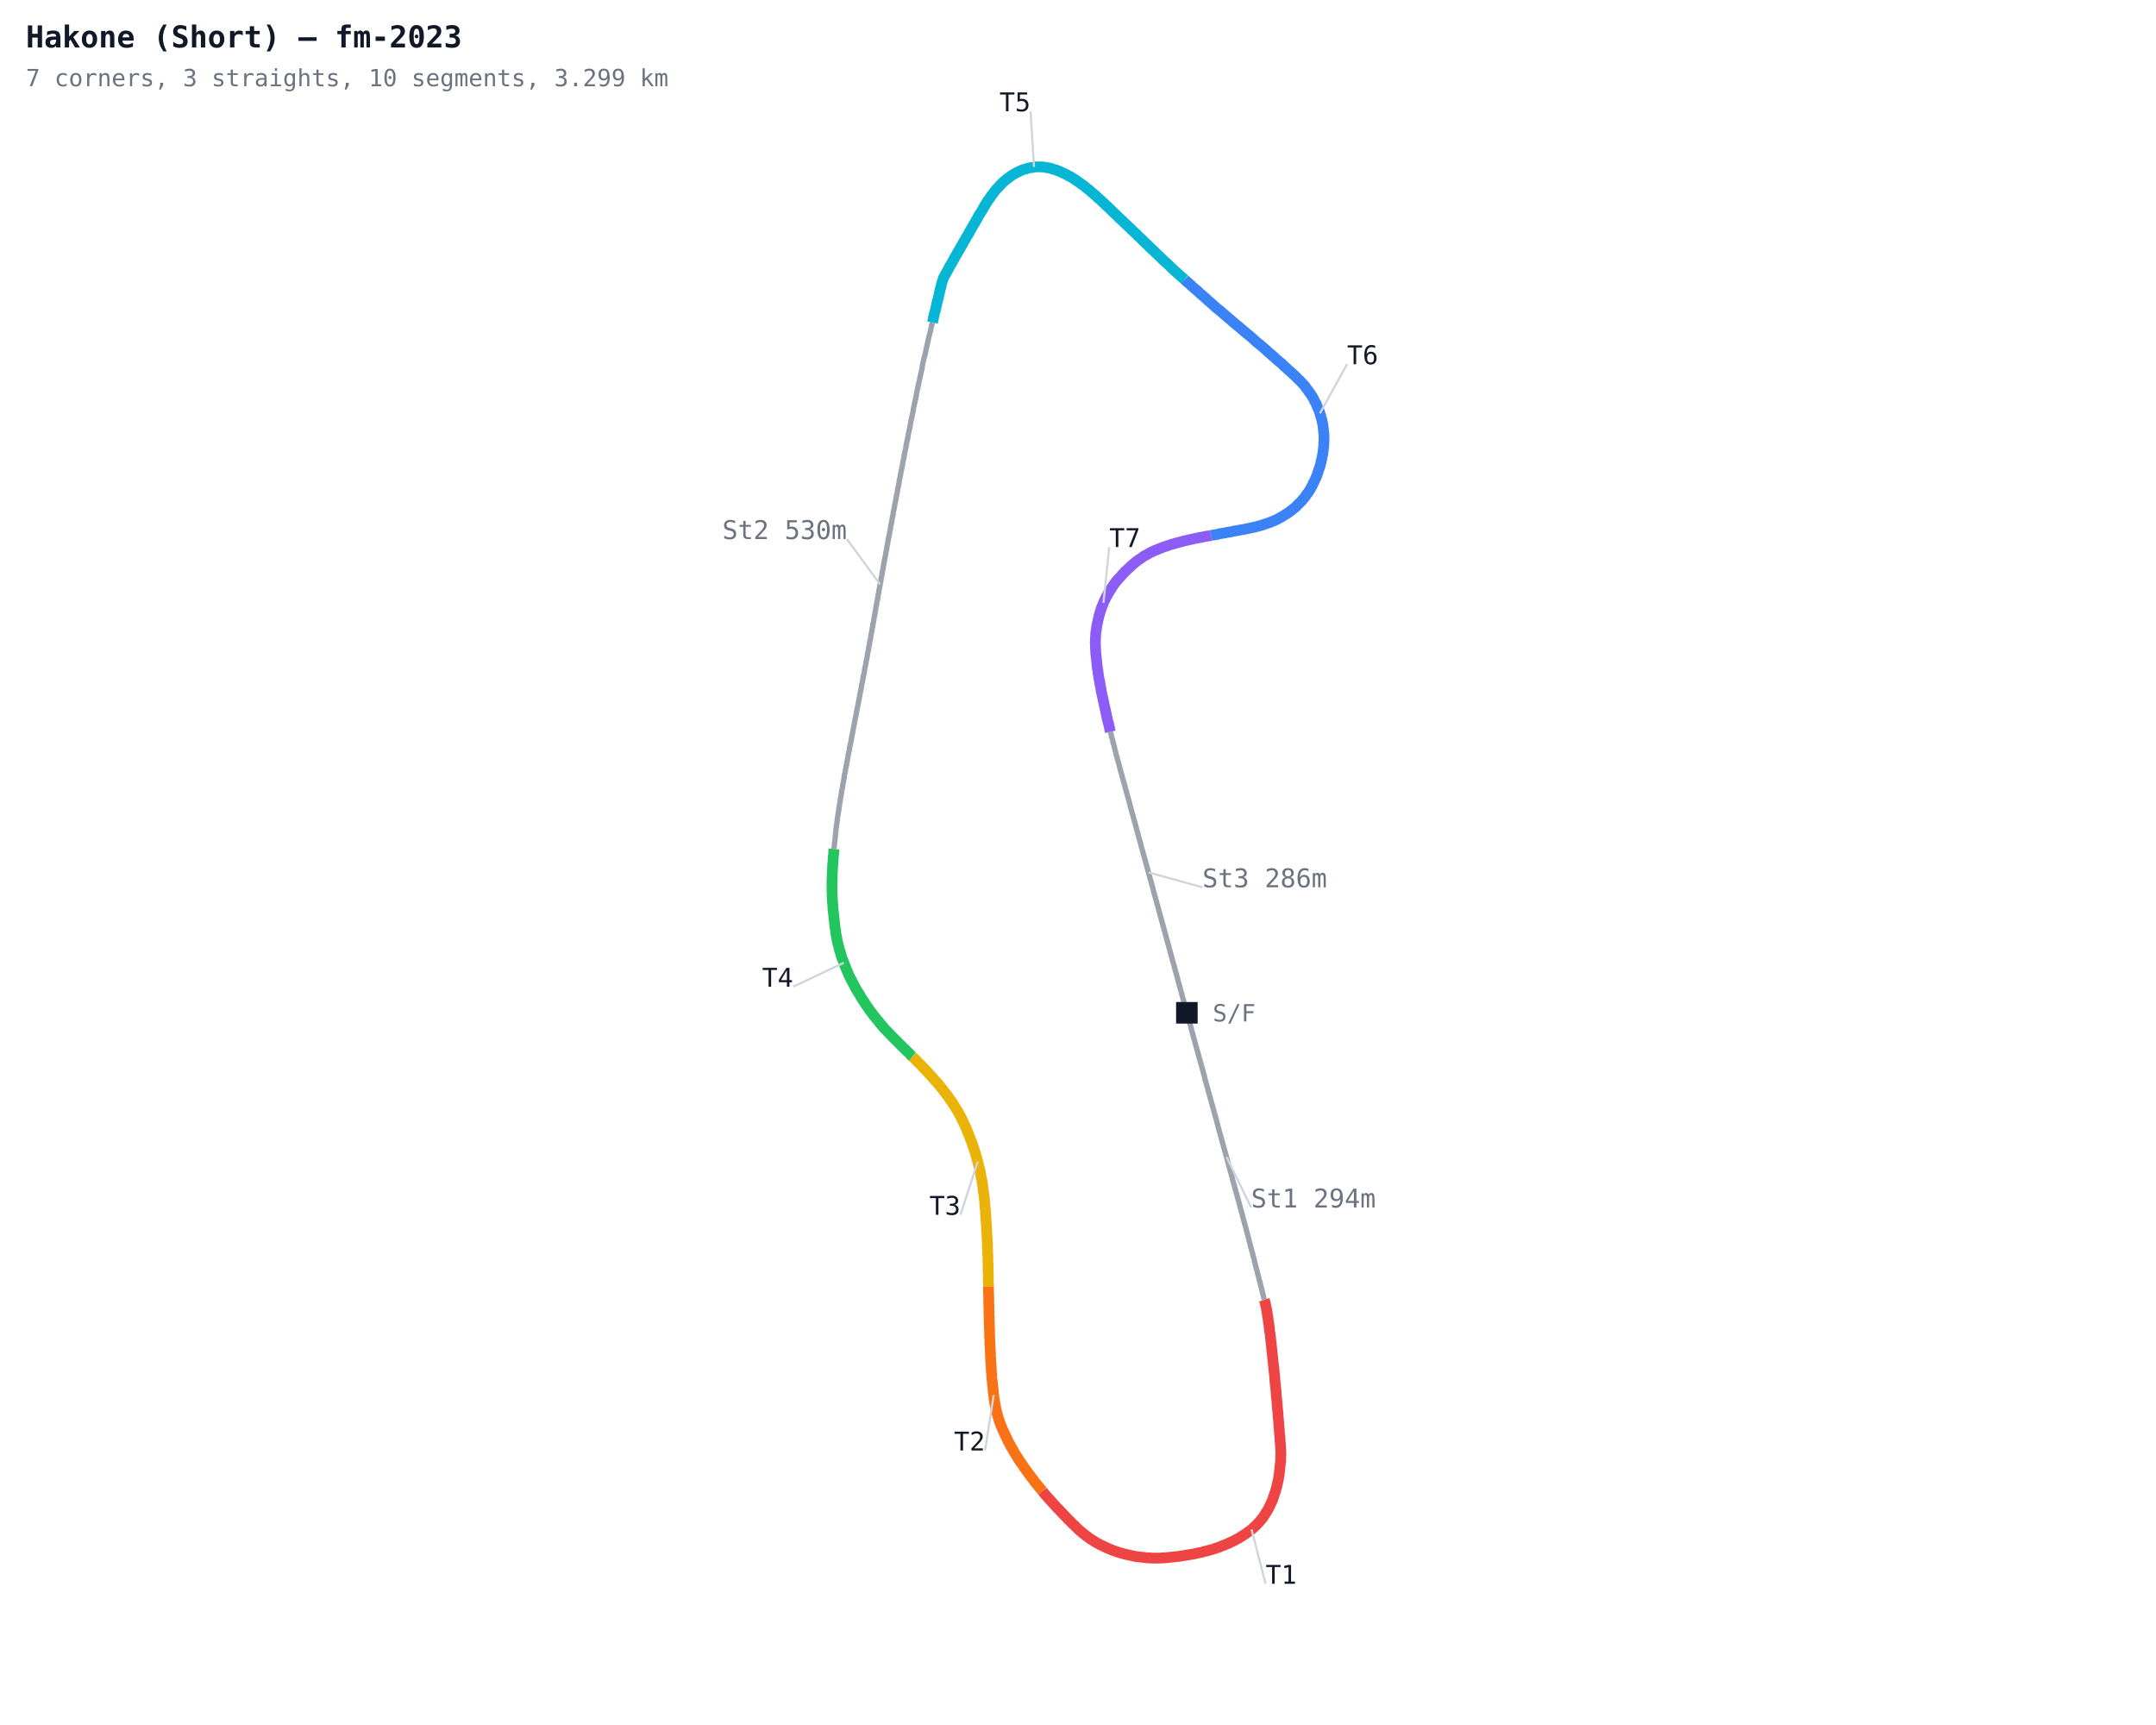
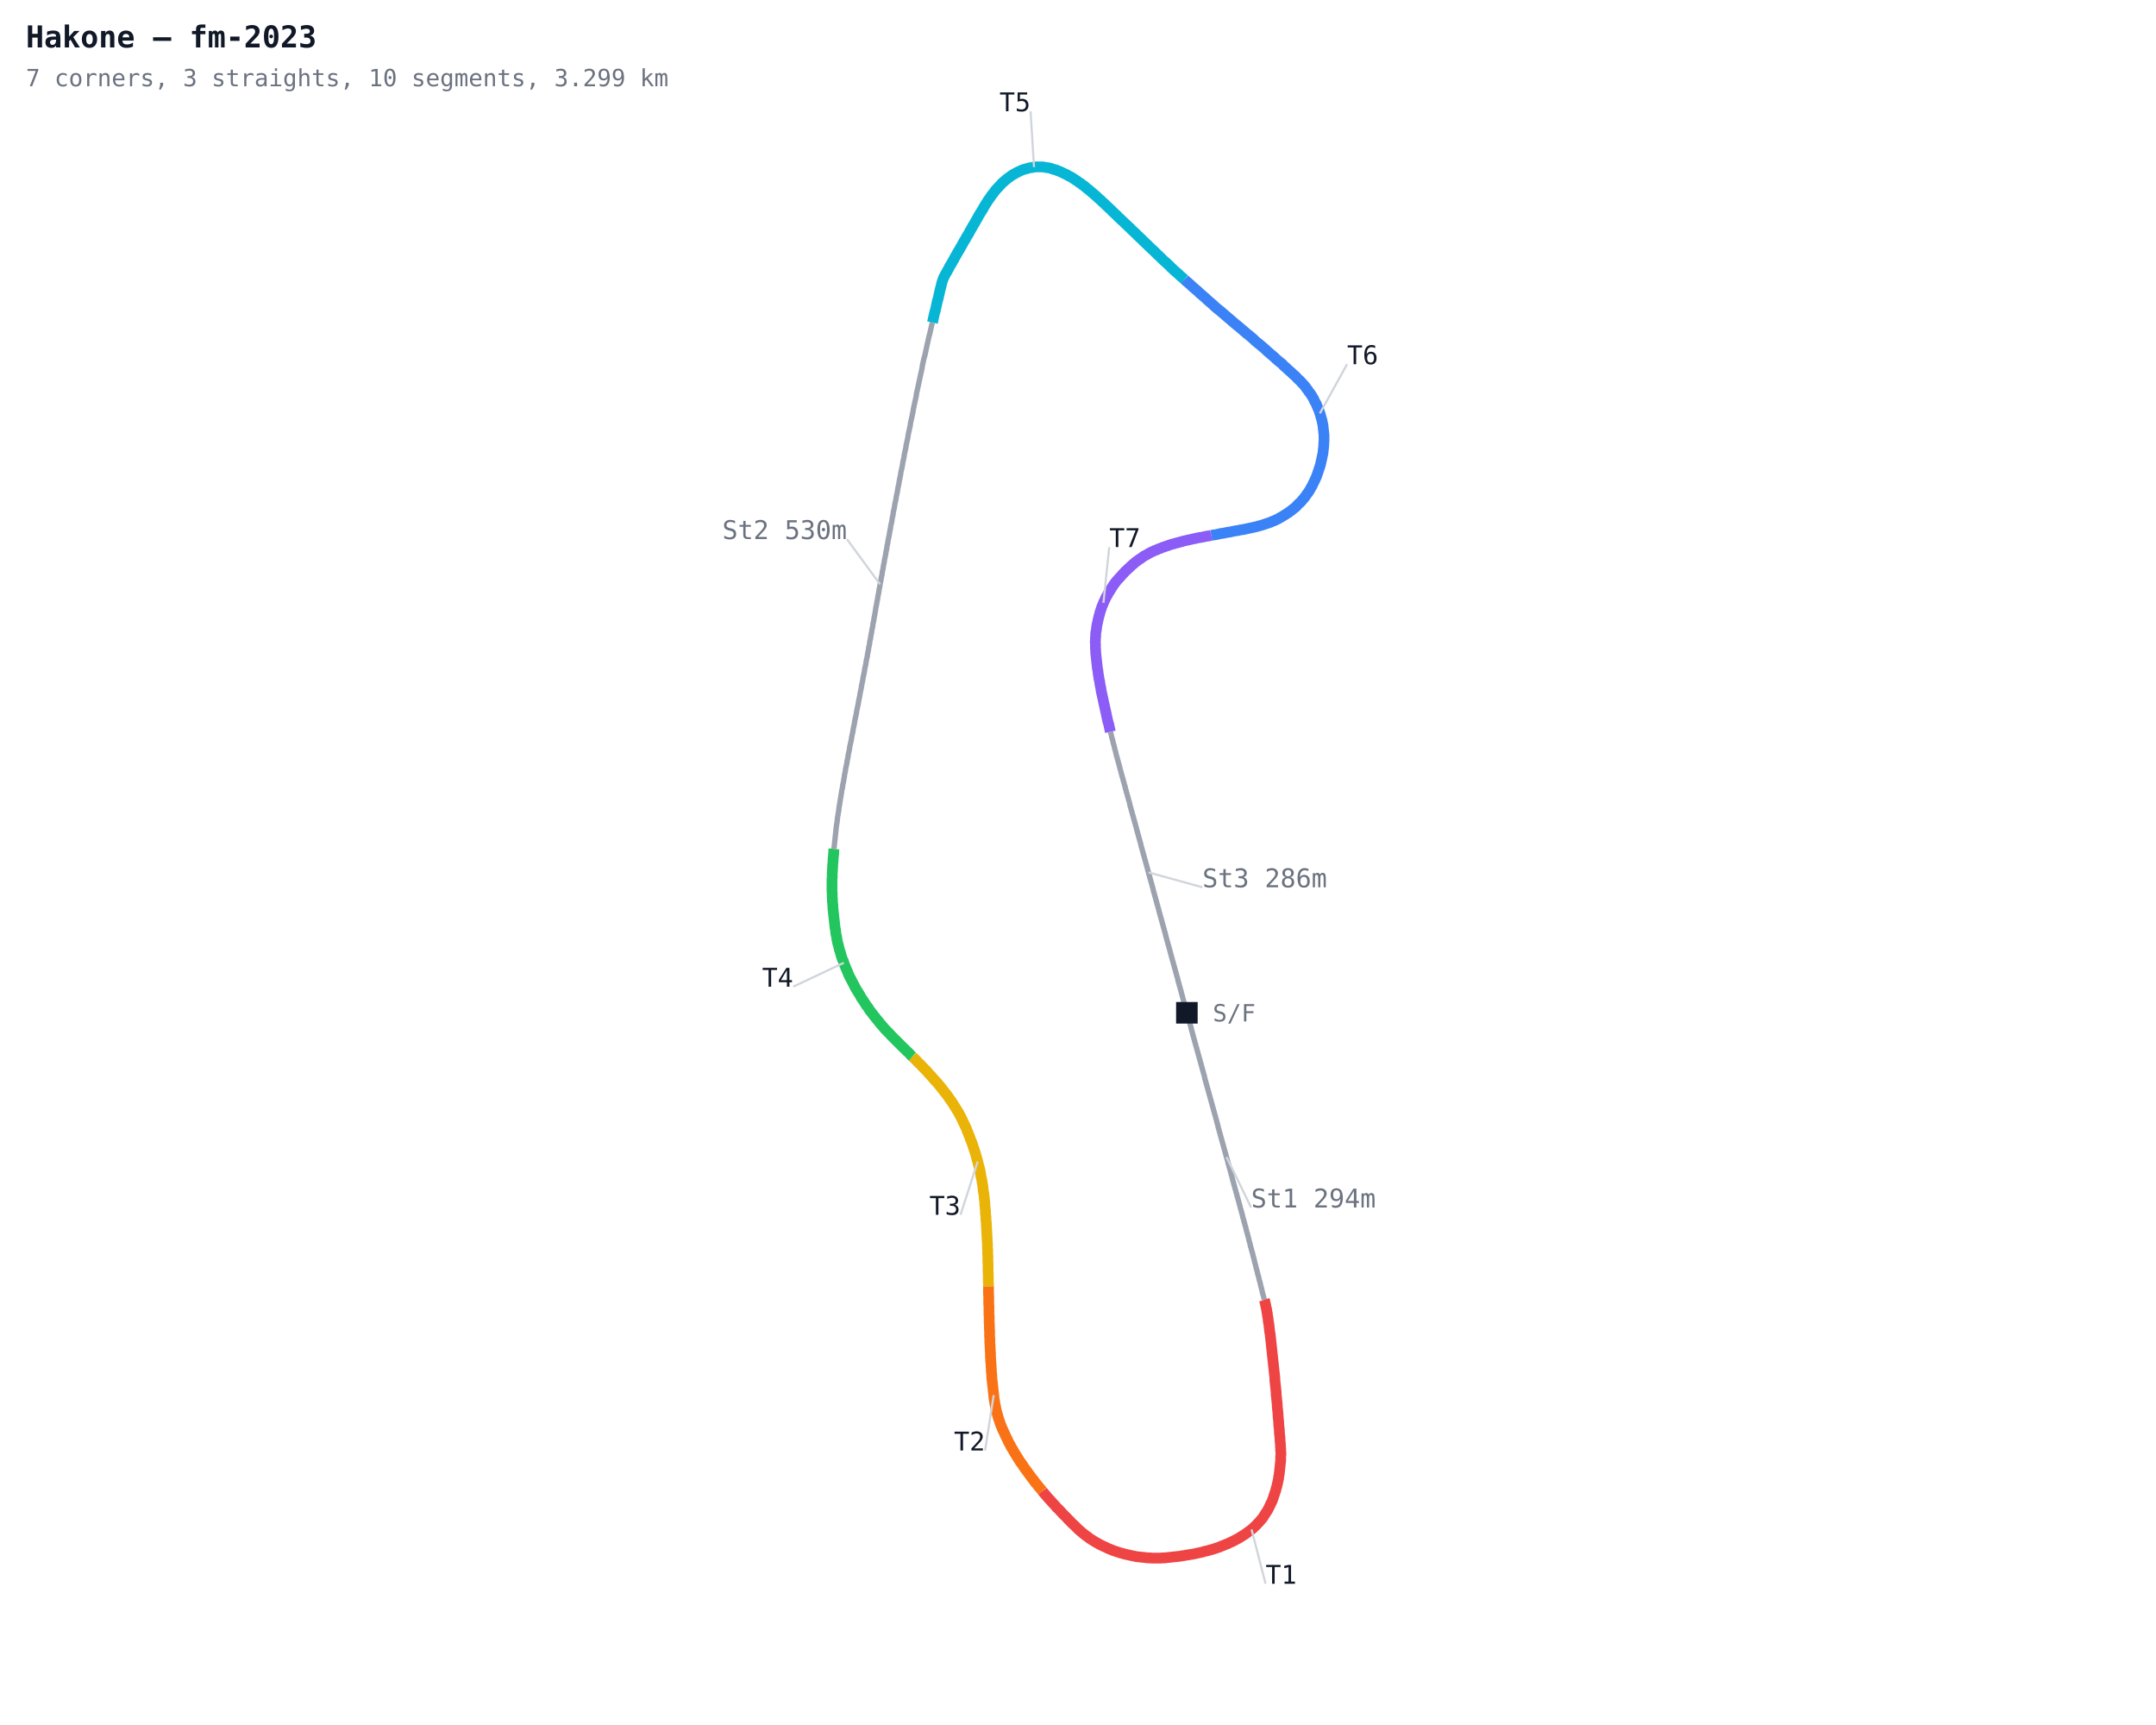
<svg xmlns="http://www.w3.org/2000/svg" width="1000" height="800" viewBox="0 0 1000 800">
  <defs>
    <style>
      .name { font-family: monospace; font-size: 12px; }
      .sector { font-family: monospace; font-size: 12px; fill: #7c3aed; font-weight: bold; }
      .title { font-family: monospace; font-size: 14px; fill: #111827; font-weight: bold; }
      .sub { font-family: monospace; font-size: 11px; fill: #6b7280; }
    </style>
  </defs>
  <rect width="1000" height="800" fill="#ffffff" />
  <polyline fill="none" stroke="#9ca3af" stroke-width="2.5" points="550.5,469.7 550.8,470.6 551.0,471.5 551.3,472.4 551.5,473.3 551.8,474.2 552.0,475.1 552.3,476.0 552.5,476.9 552.7,477.8 553.0,478.7 553.2,479.6 553.5,480.6 553.7,481.5 554.0,482.4 554.2,483.3 554.5,484.2 554.7,485.1 555.0,486.0 555.2,486.9 555.5,487.8 555.7,488.7 556.0,489.6 556.2,490.5 556.5,491.4 556.7,492.3 557.0,493.2 557.2,494.1 557.5,495.0 557.7,495.9 558.0,496.8 558.2,497.7 558.5,498.6 558.7,499.5 558.9,500.5 559.2,501.4 559.4,502.3 559.7,503.2 559.9,504.1 560.2,505.0 560.4,505.9 560.7,506.8 560.9,507.7 561.2,508.6 561.4,509.5 561.7,510.4 561.9,511.3 562.2,512.2 562.4,513.1 562.7,514.0 562.9,514.9 563.2,515.8 563.4,516.7 563.7,517.6 563.9,518.5 564.2,519.4 564.4,520.4 564.7,521.3 564.9,522.2 565.1,523.1 565.4,524.0 565.6,524.9 565.9,525.8 566.1,526.7 566.4,527.6 566.6,528.5 566.9,529.4 567.1,530.3 567.4,531.2 567.6,532.1 567.9,533.0 568.1,533.9 568.4,534.8 568.6,535.7 568.9,536.6 569.1,537.5 569.4,538.4 569.6,539.4 569.9,540.3 570.1,541.2 570.4,542.1 570.6,543.0 570.9,543.9 571.1,544.8 571.4,545.7 571.6,546.6 571.8,547.5 572.1,548.4 572.3,549.3 572.6,550.2 572.8,551.1 573.1,552.0 573.3,552.9 573.6,553.8 573.8,554.7 574.1,555.6 574.3,556.5 574.6,557.4 574.8,558.3 575.1,559.3 575.3,560.2 575.6,561.1 575.8,562.0 576.1,562.9 576.3,563.8 576.5,564.7 576.8,565.6 577.0,566.5 577.3,567.4 577.5,568.3 577.8,569.2 578.0,570.1 578.2,571.0 578.5,571.9 578.7,572.8 579.0,573.8 579.2,574.7 579.4,575.6 579.7,576.5 579.9,577.4 580.1,578.3 580.4,579.2 580.6,580.1 580.9,581.0 581.1,581.9 581.3,582.8 581.6,583.7 581.8,584.6 582.0,585.6 582.3,586.5 582.5,587.4 582.7,588.3 583.0,589.2 583.2,590.1 583.4,591.0 583.7,591.9 583.9,592.8 584.1,593.7 584.4,594.6 584.6,595.5 584.8,596.5 585.1,597.4 585.3,598.3 585.5,599.2 585.7,600.1 586.0,601.0 586.2,601.9 586.4,602.8" />
  <polyline fill="none" stroke="#ef4444" stroke-width="5" points="586.4,602.8 586.7,603.7 586.9,604.6 587.1,605.6 587.3,606.5 587.5,607.4 587.6,608.3 587.8,609.2 587.9,610.2 588.1,611.1 588.2,612.0 588.3,613.0 588.5,613.9 588.6,614.8 588.7,615.7 588.8,616.7 588.9,617.6 589.1,618.5 589.2,619.5 589.3,620.4 589.4,621.3 589.5,622.3 589.6,623.2 589.7,624.1 589.8,625.1 589.9,626.0 590.0,626.9 590.1,627.9 590.2,628.8 590.3,629.7 590.4,630.7 590.5,631.6 590.6,632.5 590.7,633.5 590.8,634.4 590.9,635.3 591.0,636.3 591.1,637.2 591.2,638.1 591.3,639.1 591.3,640.0 591.4,640.9 591.5,641.9 591.6,642.8 591.7,643.7 591.8,644.7 591.9,645.6 591.9,646.5 592.0,647.5 592.1,648.4 592.2,649.3 592.3,650.3 592.4,651.2 592.4,652.1 592.5,653.1 592.6,654.0 592.7,654.9 592.8,655.9 592.8,656.8 592.9,657.7 593.0,658.7 593.1,659.6 593.1,660.5 593.2,661.5 593.3,662.4 593.4,663.4 593.4,664.3 593.5,665.2 593.6,666.2 593.7,667.1 593.7,668.0 593.8,669.0 593.9,669.9 593.9,670.8 594.0,671.8 594.0,672.7 594.1,673.6 594.1,674.6 594.0,675.5 594.0,676.5 594.0,677.4 593.9,678.3 593.8,679.3 593.7,680.2 593.6,681.1 593.5,682.1 593.4,683.0 593.3,683.9 593.1,684.8 593.0,685.8 592.8,686.7 592.6,687.6 592.4,688.5 592.2,689.4 591.9,690.3 591.7,691.3 591.4,692.1 591.1,693.0 590.8,693.9 590.5,694.8 590.2,695.7 589.8,696.6 589.4,697.4 589.0,698.3 588.6,699.1 588.2,699.9 587.7,700.8 587.2,701.5 586.7,702.3 586.2,703.1 585.7,703.9 585.1,704.6 584.5,705.3 583.9,706.0 583.2,706.7 582.6,707.4 581.9,708.0 581.2,708.7 580.5,709.3 579.7,709.9 579.0,710.4 578.2,711.0 577.5,711.5 576.7,712.0 575.9,712.5 575.1,713.0 574.3,713.5 573.5,713.9 572.6,714.4 571.8,714.8 570.9,715.2 570.1,715.6 569.2,716.0 568.4,716.3 567.5,716.7 566.6,717.0 565.8,717.4 564.9,717.7 564.0,718.0 563.1,718.3 562.2,718.6 561.3,718.8 560.4,719.1 559.5,719.3 558.6,719.5 557.7,719.8 556.8,720.0 555.8,720.2 554.9,720.4 554.0,720.6 553.1,720.8 552.2,720.9 551.2,721.1 550.3,721.2 549.4,721.4 548.5,721.5 547.5,721.7 546.6,721.8 545.7,721.9 544.7,722.0 543.8,722.1 542.9,722.2 541.9,722.3 541.0,722.4 540.1,722.5 539.1,722.5 538.2,722.6 537.3,722.6 536.3,722.6 535.4,722.6 534.4,722.6 533.5,722.5 532.6,722.5 531.6,722.4 530.7,722.3 529.8,722.2 528.8,722.1 527.9,722.0 527.0,721.9 526.1,721.7 525.1,721.5 524.2,721.3 523.3,721.1 522.4,720.9 521.5,720.7 520.6,720.4 519.7,720.2 518.8,719.9 517.9,719.6 517.0,719.3 516.1,719.0 515.2,718.6 514.4,718.3 513.5,717.9 512.7,717.5 511.8,717.1 511.0,716.7 510.1,716.3 509.3,715.8 508.5,715.4 507.7,714.9 506.9,714.4 506.1,713.9 505.3,713.4 504.6,712.8 503.8,712.3 503.1,711.7 502.3,711.1 501.6,710.5 500.9,709.9 500.2,709.3 499.5,708.6 498.9,708.0 498.2,707.3 497.5,706.7 496.8,706.0 496.2,705.3 495.5,704.7 494.9,704.0 494.2,703.3 493.6,702.7 492.9,702.0 492.3,701.3 491.6,700.6 491.0,699.9 490.3,699.3 489.7,698.6 489.1,697.9 488.4,697.2 487.8,696.5 487.2,695.8 486.5,695.1 485.9,694.4 485.3,693.7 484.7,693.0 484.1,692.3 483.5,691.5" />
  <polyline fill="none" stroke="#f97316" stroke-width="5" points="483.5,691.5 482.9,690.8 482.3,690.1 481.7,689.4 481.1,688.6 480.5,687.9 479.9,687.2 479.4,686.4 478.8,685.7 478.2,684.9 477.7,684.2 477.1,683.4 476.6,682.7 476.0,681.9 475.5,681.2 474.9,680.4 474.4,679.6 473.9,678.8 473.3,678.1 472.8,677.3 472.3,676.5 471.8,675.7 471.3,674.9 470.8,674.1 470.3,673.3 469.9,672.5 469.4,671.7 468.9,670.9 468.5,670.0 468.0,669.2 467.6,668.4 467.2,667.5 466.8,666.7 466.4,665.9 466.0,665.0 465.6,664.1 465.2,663.3 464.8,662.4 464.5,661.6 464.1,660.7 463.8,659.8 463.5,658.9 463.2,658.0 462.9,657.1 462.7,656.2 462.4,655.3 462.2,654.4 461.9,653.5 461.8,652.6 461.6,651.7 461.4,650.8 461.3,649.8 461.1,648.9 461.0,648.0 460.9,647.0 460.8,646.1 460.7,645.2 460.6,644.2 460.5,643.3 460.4,642.4 460.3,641.4 460.2,640.5 460.1,639.6 460.0,638.6 460.0,637.7 459.9,636.8 459.8,635.8 459.8,634.9 459.7,634.0 459.7,633.0 459.6,632.1 459.5,631.2 459.5,630.2 459.4,629.3 459.4,628.3 459.4,627.4 459.3,626.5 459.3,625.5 459.2,624.6 459.2,623.7 459.1,622.7 459.1,621.8 459.1,620.8 459.0,619.9 459.0,619.0 459.0,618.0 459.0,617.1 458.9,616.2 458.9,615.2 458.9,614.3 458.8,613.3 458.8,612.4 458.8,611.5 458.8,610.5 458.7,609.6 458.7,608.7 458.7,607.7 458.7,606.8 458.7,605.8 458.6,604.9 458.6,604.0 458.6,603.0 458.6,602.1 458.6,601.2 458.5,600.2 458.5,599.3 458.5,598.3 458.5,597.4 458.5,596.5" />
  <polyline fill="none" stroke="#eab308" stroke-width="5" points="458.5,596.5 458.5,595.5 458.4,594.6 458.4,593.7 458.4,592.7 458.4,591.8 458.4,590.8 458.3,589.9 458.3,589.0 458.3,588.0 458.3,587.1 458.3,586.2 458.2,585.2 458.2,584.3 458.2,583.3 458.2,582.4 458.1,581.5 458.1,580.5 458.1,579.6 458.0,578.7 458.0,577.7 458.0,576.8 457.9,575.8 457.9,574.9 457.8,574.0 457.8,573.0 457.7,572.1 457.7,571.2 457.6,570.2 457.6,569.3 457.5,568.3 457.5,567.4 457.4,566.5 457.3,565.5 457.3,564.6 457.2,563.7 457.1,562.7 457.1,561.8 457.0,560.9 456.9,559.9 456.8,559.0 456.8,558.1 456.7,557.1 456.6,556.2 456.5,555.3 456.4,554.3 456.3,553.4 456.1,552.5 456.0,551.5 455.9,550.6 455.8,549.7 455.6,548.8 455.5,547.8 455.3,546.9 455.1,546.0 454.9,545.1 454.8,544.1 454.6,543.2 454.4,542.3 454.2,541.4 453.9,540.5 453.7,539.6 453.5,538.7 453.2,537.8 453.0,536.9 452.7,536.0 452.5,535.1 452.2,534.2 451.9,533.3 451.6,532.4 451.3,531.5 451.0,530.6 450.7,529.7 450.3,528.8 450.0,528.0 449.7,527.1 449.3,526.2 449.0,525.3 448.6,524.5 448.3,523.6 447.9,522.7 447.5,521.9 447.1,521.0 446.7,520.2 446.3,519.3 445.9,518.5 445.5,517.7 445.0,516.8 444.6,516.0 444.1,515.2 443.6,514.4 443.1,513.6 442.6,512.8 442.1,512.0 441.6,511.2 441.1,510.5 440.5,509.7 440.0,508.9 439.5,508.2 438.9,507.4 438.3,506.7 437.7,505.9 437.2,505.2 436.6,504.5 436.0,503.7 435.4,503.0 434.8,502.3 434.2,501.6 433.5,500.9 432.9,500.2 432.3,499.5 431.7,498.8 431.0,498.1 430.4,497.4 429.8,496.7 429.1,496.0 428.5,495.4 427.8,494.7 427.2,494.0 426.5,493.3 425.8,492.7 425.2,492.0 424.5,491.3 423.9,490.7 423.2,490.0" />
  <polyline fill="none" stroke="#22c55e" stroke-width="5" points="423.2,490.0 422.5,489.4 421.9,488.7 421.2,488.0 420.5,487.4 419.9,486.7 419.2,486.1 418.5,485.4 417.9,484.8 417.2,484.1 416.5,483.4 415.9,482.8 415.2,482.1 414.5,481.4 413.9,480.8 413.2,480.1 412.6,479.4 411.9,478.7 411.3,478.1 410.6,477.4 410.0,476.7 409.4,476.0 408.8,475.3 408.2,474.6 407.6,473.8 407.0,473.1 406.4,472.4 405.8,471.6 405.2,470.9 404.7,470.2 404.1,469.4 403.5,468.7 403.0,467.9 402.5,467.1 401.9,466.4 401.4,465.6 400.9,464.8 400.4,464.0 399.8,463.2 399.3,462.4 398.9,461.6 398.4,460.8 397.9,460.0 397.4,459.2 396.9,458.4 396.5,457.6 396.1,456.8 395.6,455.9 395.2,455.1 394.8,454.3 394.3,453.4 393.9,452.6 393.5,451.7 393.2,450.9 392.8,450.0 392.4,449.1 392.1,448.3 391.7,447.4 391.4,446.5 391.1,445.6 390.7,444.8 390.4,443.9 390.1,443.0 389.9,442.1 389.6,441.2 389.3,440.3 389.1,439.4 388.9,438.5 388.6,437.6 388.4,436.6 388.2,435.7 388.1,434.8 387.9,433.9 387.7,433.0 387.6,432.0 387.5,431.1 387.3,430.2 387.2,429.2 387.1,428.3 387.0,427.4 386.9,426.5 386.8,425.5 386.7,424.6 386.6,423.7 386.5,422.7 386.4,421.8 386.3,420.9 386.3,419.9 386.2,419.0 386.1,418.1 386.1,417.1 386.0,416.2 386.0,415.2 386.0,414.3 385.9,413.4 385.9,412.4 385.9,411.5 385.9,410.6 385.9,409.6 385.9,408.7 385.9,407.7 386.0,406.8 386.0,405.9 386.0,404.9 386.1,404.0 386.1,403.1 386.2,402.1 386.2,401.2 386.3,400.3 386.4,399.3 386.4,398.4 386.5,397.5 386.6,396.5 386.7,395.6 386.7,394.7 386.8,393.7" />
  <polyline fill="none" stroke="#9ca3af" stroke-width="2.5" points="386.8,393.7 386.9,392.8 387.0,391.9 387.1,390.9 387.2,390.0 387.3,389.1 387.4,388.1 387.5,387.2 387.6,386.3 387.7,385.3 387.8,384.4 387.9,383.5 388.0,382.6 388.2,381.6 388.3,380.7 388.4,379.8 388.5,378.8 388.7,377.9 388.8,377.0 389.0,376.1 389.1,375.1 389.2,374.2 389.4,373.3 389.5,372.4 389.7,371.4 389.8,370.5 390.0,369.6 390.1,368.7 390.3,367.7 390.4,366.8 390.6,365.9 390.8,365.0 390.9,364.0 391.1,363.1 391.3,362.2 391.4,361.3 391.6,360.4 391.7,359.4 391.9,358.5 392.1,357.6 392.2,356.7 392.4,355.7 392.6,354.8 392.8,353.9 392.9,353.0 393.1,352.1 393.3,351.1 393.4,350.2 393.6,349.3 393.8,348.4 394.0,347.5 394.1,346.5 394.3,345.6 394.5,344.7 394.7,343.8 394.9,342.9 395.0,341.9 395.2,341.0 395.4,340.1 395.6,339.2 395.7,338.3 395.9,337.3 396.1,336.4 396.3,335.5 396.4,334.6 396.6,333.7 396.8,332.7 397.0,331.8 397.2,330.9 397.3,330.0 397.5,329.1 397.7,328.1 397.9,327.2 398.1,326.3 398.2,325.4 398.4,324.5 398.6,323.5 398.8,322.6 398.9,321.7 399.1,320.8 399.3,319.8 399.5,318.9 399.6,318.0 399.8,317.1 400.0,316.2 400.2,315.2 400.3,314.3 400.5,313.4 400.7,312.5 400.9,311.6 401.0,310.6 401.2,309.7 401.4,308.8 401.6,307.9 401.7,307.0 401.9,306.0 402.1,305.1 402.3,304.2 402.4,303.3 402.6,302.3 402.8,301.4 402.9,300.5 403.1,299.6 403.3,298.7 403.4,297.7 403.6,296.8 403.8,295.9 403.9,295.0 404.1,294.0 404.3,293.1 404.4,292.2 404.6,291.3 404.8,290.4 404.9,289.4 405.1,288.5 405.3,287.6 405.4,286.7 405.6,285.7 405.8,284.8 405.9,283.9 406.1,283.0 406.2,282.0 406.4,281.1 406.6,280.2 406.7,279.3 406.9,278.4 407.1,277.4 407.2,276.5 407.4,275.6 407.6,274.7 407.7,273.7 407.9,272.8 408.1,271.9 408.2,271.0 408.4,270.0 408.6,269.1 408.7,268.2 408.9,267.3 409.1,266.4 409.2,265.4 409.4,264.5 409.6,263.6 409.7,262.7 409.9,261.7 410.1,260.8 410.2,259.9 410.4,259.0 410.6,258.0 410.8,257.1 410.9,256.2 411.1,255.3 411.3,254.4 411.4,253.4 411.6,252.5 411.8,251.6 411.9,250.7 412.1,249.7 412.3,248.8 412.5,247.9 412.6,247.0 412.8,246.1 413.0,245.1 413.1,244.2 413.3,243.3 413.5,242.4 413.7,241.4 413.8,240.5 414.0,239.6 414.2,238.7 414.3,237.8 414.5,236.8 414.7,235.9 414.9,235.0 415.0,234.1 415.2,233.1 415.4,232.2 415.6,231.3 415.7,230.4 415.9,229.5 416.1,228.5 416.3,227.6 416.4,226.7 416.6,225.8 416.8,224.9 417.0,223.9 417.1,223.0 417.3,222.1 417.5,221.2 417.7,220.2 417.8,219.3 418.0,218.4 418.2,217.5 418.4,216.6 418.6,215.6 418.7,214.7 418.9,213.8 419.1,212.9 419.3,212.0 419.4,211.0 419.6,210.1 419.8,209.2 420.0,208.3 420.2,207.4 420.3,206.4 420.5,205.5 420.7,204.6 420.9,203.7 421.1,202.8 421.2,201.8 421.4,200.9 421.6,200.0 421.8,199.1 422.0,198.2 422.2,197.2 422.3,196.3 422.5,195.4 422.7,194.5 422.9,193.6 423.1,192.6 423.3,191.7 423.5,190.8 423.6,189.9 423.8,189.0 424.0,188.0 424.2,187.1 424.4,186.2 424.6,185.3 424.8,184.4 425.0,183.4 425.1,182.5 425.3,181.6 425.5,180.7 425.7,179.8 425.9,178.9 426.1,177.9 426.3,177.0 426.5,176.1 426.7,175.2 426.9,174.3 427.1,173.3 427.3,172.4 427.5,171.5 427.7,170.6 427.8,169.7 428.0,168.8 428.2,167.8 428.4,166.9 428.6,166.0 428.9,165.1 429.1,164.2 429.3,163.3 429.5,162.3 429.7,161.4 429.9,160.5 430.1,159.6 430.3,158.7 430.5,157.8 430.7,156.9 430.9,156.0 431.2,155.0 431.4,154.1 431.6,153.2 431.8,152.3 432.0,151.4 432.2,150.5 432.5,149.6" />
  <polyline fill="none" stroke="#06b6d4" stroke-width="5" points="432.5,149.6 432.7,148.7 432.9,147.7 433.1,146.8 433.3,145.9 433.5,145.0 433.8,144.1 434.0,143.2 434.2,142.3 434.4,141.4 434.6,140.4 434.8,139.5 435.1,138.6 435.3,137.7 435.5,136.8 435.7,135.9 435.9,135.0 436.1,134.1 436.4,133.1 436.6,132.2 436.8,131.3 437.1,130.4 437.4,129.5 437.7,128.7 438.2,127.8 438.6,127.0 439.1,126.2 439.5,125.4 440.0,124.6 440.4,123.7 440.9,122.9 441.4,122.1 441.8,121.3 442.3,120.5 442.7,119.7 443.2,118.8 443.7,118.0 444.1,117.2 444.6,116.4 445.1,115.6 445.5,114.8 446.0,114.0 446.5,113.1 446.9,112.3 447.4,111.5 447.9,110.7 448.3,109.9 448.8,109.1 449.3,108.3 449.7,107.5 450.2,106.6 450.7,105.8 451.1,105.0 451.6,104.2 452.1,103.4 452.5,102.6 453.0,101.8 453.5,100.9 453.9,100.1 454.4,99.3 454.9,98.5 455.4,97.7 455.9,96.9 456.3,96.1 456.8,95.3 457.3,94.5 457.8,93.7 458.3,92.9 458.9,92.1 459.4,91.4 459.9,90.6 460.5,89.9 461.1,89.1 461.6,88.4 462.2,87.7 462.9,87.0 463.5,86.3 464.2,85.6 464.8,84.9 465.5,84.3 466.2,83.7 466.9,83.1 467.7,82.5 468.4,82.0 469.2,81.4 470.0,80.9 470.8,80.5 471.6,80.0 472.5,79.6 473.3,79.2 474.2,78.8 475.1,78.5 476.0,78.3 476.9,78.0 477.8,77.8 478.7,77.7 479.6,77.5 480.6,77.4 481.5,77.4 482.4,77.4 483.4,77.4 484.3,77.5 485.2,77.7 486.2,77.8 487.1,78.0 488.0,78.3 488.9,78.6 489.8,78.8 490.7,79.2 491.5,79.5 492.4,79.9 493.2,80.3 494.1,80.7 494.9,81.1 495.7,81.6 496.6,82.0 497.4,82.5 498.2,83.0 498.9,83.5 499.7,84.0 500.5,84.6 501.3,85.1 502.0,85.7 502.8,86.2 503.5,86.8 504.2,87.4 505.0,88.0 505.7,88.6 506.4,89.2 507.1,89.8 507.8,90.4 508.5,91.0 509.2,91.7 509.9,92.3 510.6,92.9 511.3,93.6 512.0,94.2 512.6,94.8 513.3,95.5 514.0,96.1 514.7,96.8 515.4,97.4 516.0,98.1 516.7,98.7 517.4,99.4 518.1,100.0 518.7,100.7 519.4,101.3 520.1,102.0 520.8,102.6 521.5,103.3 522.1,103.9 522.8,104.5 523.5,105.2 524.2,105.8 524.8,106.5 525.5,107.1 526.2,107.8 526.9,108.4 527.5,109.1 528.2,109.7 528.9,110.4 529.6,111.0 530.2,111.7 530.9,112.3 531.6,113.0 532.3,113.6 532.9,114.3 533.6,114.9 534.3,115.6 535.0,116.2 535.7,116.9 536.3,117.5 537.0,118.2 537.7,118.8 538.4,119.5 539.0,120.1 539.7,120.8 540.4,121.4 541.1,122.0 541.8,122.7 542.5,123.3 543.1,124.0 543.8,124.6 544.5,125.3 545.2,125.9 545.9,126.5 546.6,127.1 547.3,127.8 548.0,128.4 548.7,129.0 549.4,129.6" />
  <polyline fill="none" stroke="#3b82f6" stroke-width="5" points="549.4,129.6 550.1,130.3 550.8,130.9 551.5,131.5 552.2,132.1 552.9,132.8 553.6,133.4 554.3,134.0 555.0,134.6 555.7,135.2 556.4,135.9 557.1,136.5 557.8,137.1 558.5,137.7 559.2,138.3 559.9,139.0 560.6,139.6 561.3,140.2 562.0,140.8 562.7,141.4 563.4,142.1 564.1,142.7 564.8,143.3 565.6,143.9 566.3,144.5 567.0,145.1 567.7,145.7 568.4,146.3 569.1,146.9 569.9,147.6 570.6,148.2 571.3,148.8 572.0,149.4 572.7,150.0 573.4,150.6 574.2,151.2 574.9,151.8 575.6,152.4 576.3,153.0 577.0,153.6 577.7,154.2 578.4,154.8 579.2,155.4 579.9,156.0 580.6,156.6 581.3,157.2 582.0,157.9 582.7,158.5 583.4,159.1 584.2,159.7 584.9,160.3 585.6,160.9 586.3,161.5 587.0,162.1 587.7,162.8 588.4,163.4 589.1,164.0 589.8,164.6 590.5,165.2 591.2,165.8 591.9,166.5 592.6,167.1 593.3,167.7 594.1,168.3 594.8,168.9 595.4,169.6 596.1,170.2 596.8,170.8 597.5,171.5 598.2,172.1 598.9,172.7 599.6,173.4 600.3,174.0 601.0,174.6 601.6,175.3 602.3,176.0 603.0,176.6 603.6,177.3 604.3,178.0 604.9,178.7 605.5,179.4 606.0,180.2 606.6,180.9 607.1,181.7 607.7,182.4 608.2,183.2 608.7,184.0 609.2,184.8 609.6,185.7 610.0,186.5 610.5,187.3 610.8,188.2 611.2,189.1 611.6,189.9 611.9,190.8 612.2,191.7 612.5,192.6 612.7,193.5 613.0,194.4 613.2,195.3 613.4,196.2 613.6,197.1 613.7,198.1 613.8,199.0 613.9,199.9 614.0,200.9 614.1,201.8 614.1,202.7 614.1,203.7 614.1,204.6 614.0,205.5 614.0,206.5 613.9,207.4 613.8,208.4 613.7,209.3 613.6,210.2 613.4,211.1 613.2,212.1 613.0,213.0 612.8,213.9 612.6,214.8 612.4,215.7 612.1,216.6 611.8,217.5 611.5,218.4 611.2,219.3 610.9,220.2 610.6,221.0 610.2,221.9 609.8,222.8 609.4,223.6 609.0,224.4 608.6,225.3 608.1,226.1 607.7,226.9 607.2,227.7 606.7,228.5 606.1,229.2 605.6,230.0 605.0,230.8 604.4,231.5 603.8,232.2 603.2,232.9 602.5,233.5 601.8,234.2 601.2,234.9 600.5,235.5 599.7,236.1 599.0,236.7 598.3,237.2 597.5,237.8 596.7,238.3 595.9,238.8 595.1,239.3 594.3,239.8 593.5,240.2 592.7,240.7 591.8,241.1 591.0,241.5 590.1,241.8 589.3,242.2 588.4,242.5 587.5,242.8 586.6,243.1 585.7,243.4 584.8,243.7 583.9,243.9 583.0,244.2 582.1,244.4 581.2,244.6 580.3,244.8 579.3,245.0 578.4,245.2 577.5,245.4 576.6,245.6 575.7,245.7 574.7,245.9 573.8,246.1 572.9,246.2 572.0,246.4 571.1,246.6 570.1,246.8 569.2,246.9 568.3,247.1 567.4,247.3 566.4,247.4 565.5,247.6 564.6,247.8 563.7,248.0 562.8,248.1 561.8,248.3" />
  <polyline fill="none" stroke="#8b5cf6" stroke-width="5" points="561.8,248.3 560.9,248.5 560.0,248.6 559.1,248.8 558.1,249.0 557.2,249.2 556.3,249.3 555.4,249.5 554.5,249.7 553.5,249.9 552.6,250.1 551.7,250.3 550.8,250.5 549.9,250.7 549.0,250.9 548.1,251.2 547.2,251.4 546.2,251.7 545.3,251.9 544.4,252.2 543.5,252.4 542.6,252.7 541.8,253.0 540.9,253.3 540.0,253.6 539.1,253.9 538.2,254.3 537.3,254.6 536.5,255.0 535.6,255.3 534.8,255.7 533.9,256.1 533.1,256.5 532.3,257.0 531.4,257.5 530.6,257.9 529.9,258.4 529.1,259.0 528.3,259.5 527.5,260.1 526.8,260.6 526.1,261.2 525.4,261.8 524.7,262.4 524.0,263.1 523.3,263.7 522.6,264.4 521.9,265.0 521.3,265.7 520.6,266.4 520.0,267.1 519.4,267.8 518.7,268.5 518.1,269.2 517.5,269.9 517.0,270.6 516.4,271.4 515.9,272.2 515.4,273.0 514.9,273.8 514.4,274.6 513.9,275.4 513.5,276.2 513.0,277.0 512.6,277.9 512.2,278.7 511.8,279.6 511.5,280.4 511.1,281.3 510.8,282.2 510.5,283.1 510.2,284.0 510.0,284.9 509.7,285.8 509.5,286.7 509.3,287.6 509.1,288.5 508.9,289.4 508.7,290.4 508.6,291.3 508.5,292.2 508.3,293.1 508.2,294.1 508.2,295.0 508.1,295.9 508.1,296.9 508.0,297.8 508.1,298.8 508.1,299.7 508.1,300.6 508.2,301.6 508.2,302.5 508.3,303.4 508.4,304.4 508.5,305.3 508.6,306.2 508.7,307.2 508.8,308.1 508.9,309.0 509.0,310.0 509.2,310.9 509.3,311.8 509.4,312.7 509.6,313.7 509.7,314.6 509.9,315.5 510.1,316.4 510.2,317.4 510.4,318.3 510.6,319.2 510.7,320.1 510.9,321.1 511.1,322.0 511.3,322.9 511.5,323.8 511.7,324.7 511.9,325.7 512.1,326.6 512.3,327.5 512.5,328.4 512.7,329.3 512.9,330.2 513.1,331.1 513.3,332.1 513.5,333.0 513.7,333.9 513.9,334.8 514.2,335.7 514.4,336.6 514.6,337.5 514.8,338.5 515.0,339.4" />
  <polyline fill="none" stroke="#9ca3af" stroke-width="2.5" points="515.0,339.4 515.3,340.3 515.5,341.2 515.7,342.1 516.0,343.0 516.2,343.9 516.4,344.8 516.7,345.7 516.9,346.6 517.1,347.5 517.4,348.5 517.6,349.4 517.8,350.3 518.1,351.2 518.3,352.1 518.6,353.0 518.8,353.9 519.1,354.8 519.3,355.7 519.5,356.6 519.8,357.5 520.0,358.4 520.3,359.3 520.5,360.2 520.8,361.1 521.0,362.0 521.3,362.9 521.5,363.8 521.8,364.7 522.0,365.7 522.3,366.6 522.5,367.5 522.8,368.4 523.0,369.3 523.3,370.2 523.5,371.1 523.8,372.0 524.0,372.9 524.2,373.8 524.5,374.7 524.7,375.6 525.0,376.5 525.2,377.4 525.5,378.3 525.7,379.2 526.0,380.1 526.2,381.0 526.5,381.9 526.7,382.8 527.0,383.7 527.2,384.7 527.5,385.6 527.7,386.5 528.0,387.4 528.2,388.3 528.5,389.2 528.7,390.1 529.0,391.0 529.2,391.9 529.4,392.8 529.7,393.7 529.9,394.6 530.2,395.5 530.4,396.4 530.7,397.3 530.9,398.2 531.2,399.1 531.4,400.0 531.7,400.9 531.9,401.8 532.2,402.7 532.4,403.7 532.7,404.6 532.9,405.5 533.2,406.4 533.4,407.3 533.7,408.2 533.9,409.1 534.2,410.0 534.4,410.9 534.7,411.8 534.9,412.7 535.1,413.6 535.4,414.5 535.6,415.4 535.9,416.3 536.1,417.2 536.4,418.1 536.6,419.0 536.9,419.9 537.1,420.8 537.4,421.7 537.6,422.7 537.9,423.6 538.1,424.5 538.4,425.4 538.6,426.3 538.9,427.2 539.1,428.1 539.4,429.0 539.6,429.9 539.9,430.8 540.1,431.7 540.4,432.6 540.6,433.5 540.8,434.4 541.1,435.3 541.3,436.2 541.6,437.1 541.8,438.0 542.1,438.9 542.3,439.8 542.6,440.7 542.8,441.6 543.1,442.6 543.3,443.5 543.6,444.4 543.8,445.3 544.1,446.2 544.3,447.1 544.6,448.0 544.8,448.9 545.1,449.8 545.3,450.7 545.6,451.6 545.8,452.5 546.1,453.4 546.3,454.3 546.5,455.2 546.8,456.1 547.0,457.0 547.3,457.9 547.5,458.8 547.8,459.7 548.0,460.6 548.3,461.6 548.5,462.5 548.8,463.4 549.0,464.3 549.3,465.2 549.5,466.1 549.8,467.0 550.0,467.9 550.3,468.8" />
  <line x1="568.9" y1="536.6" x2="580.3" y2="560.0" stroke="#d1d5db" stroke-width="1" />
  <text x="580.3" y="560.0" text-anchor="start" class="name" fill="#6b7280">St1 294m</text>
  <line x1="580.5" y1="709.3" x2="587.0" y2="734.5" stroke="#d1d5db" stroke-width="1" />
  <text x="587.0" y="734.5" text-anchor="start" class="name" fill="#111827">T1</text>
  <line x1="460.9" y1="647.0" x2="456.9" y2="672.7" stroke="#d1d5db" stroke-width="1" />
  <text x="456.9" y="672.7" text-anchor="end" class="name" fill="#111827">T2</text>
  <line x1="453.5" y1="538.7" x2="445.5" y2="563.4" stroke="#d1d5db" stroke-width="1" />
  <text x="445.5" y="563.4" text-anchor="end" class="name" fill="#111827">T3</text>
  <line x1="391.4" y1="446.5" x2="367.9" y2="457.6" stroke="#d1d5db" stroke-width="1" />
  <text x="367.9" y="457.6" text-anchor="end" class="name" fill="#111827">T4</text>
  <line x1="408.2" y1="271.0" x2="392.8" y2="250.0" stroke="#d1d5db" stroke-width="1" />
  <text x="392.8" y="250.0" text-anchor="end" class="name" fill="#6b7280">St2 530m</text>
  <line x1="479.6" y1="77.5" x2="478.0" y2="51.6" stroke="#d1d5db" stroke-width="1" />
  <text x="478.0" y="51.6" text-anchor="end" class="name" fill="#111827">T5</text>
  <line x1="612.2" y1="191.7" x2="624.8" y2="168.9" stroke="#d1d5db" stroke-width="1" />
  <text x="624.8" y="168.9" text-anchor="start" class="name" fill="#111827">T6</text>
  <line x1="511.8" y1="279.6" x2="514.5" y2="253.7" stroke="#d1d5db" stroke-width="1" />
  <text x="514.5" y="253.7" text-anchor="start" class="name" fill="#111827">T7</text>
  <line x1="532.7" y1="404.6" x2="557.7" y2="411.5" stroke="#d1d5db" stroke-width="1" />
  <text x="557.7" y="411.5" text-anchor="start" class="name" fill="#6b7280">St3 286m</text>
  <rect x="545.5" y="464.7" width="10" height="10" fill="#111827" />
  <text x="562.5" y="473.7" class="sub">S/F</text>
-   <text class="title" x="12" y="22">Hakone (Short) — fm-2023</text>
+   <text class="title" x="12" y="22">Hakone — fm-2023</text>
  <text class="sub" x="12" y="40">7 corners, 3 straights, 10 segments, 3.299 km</text>
</svg>
